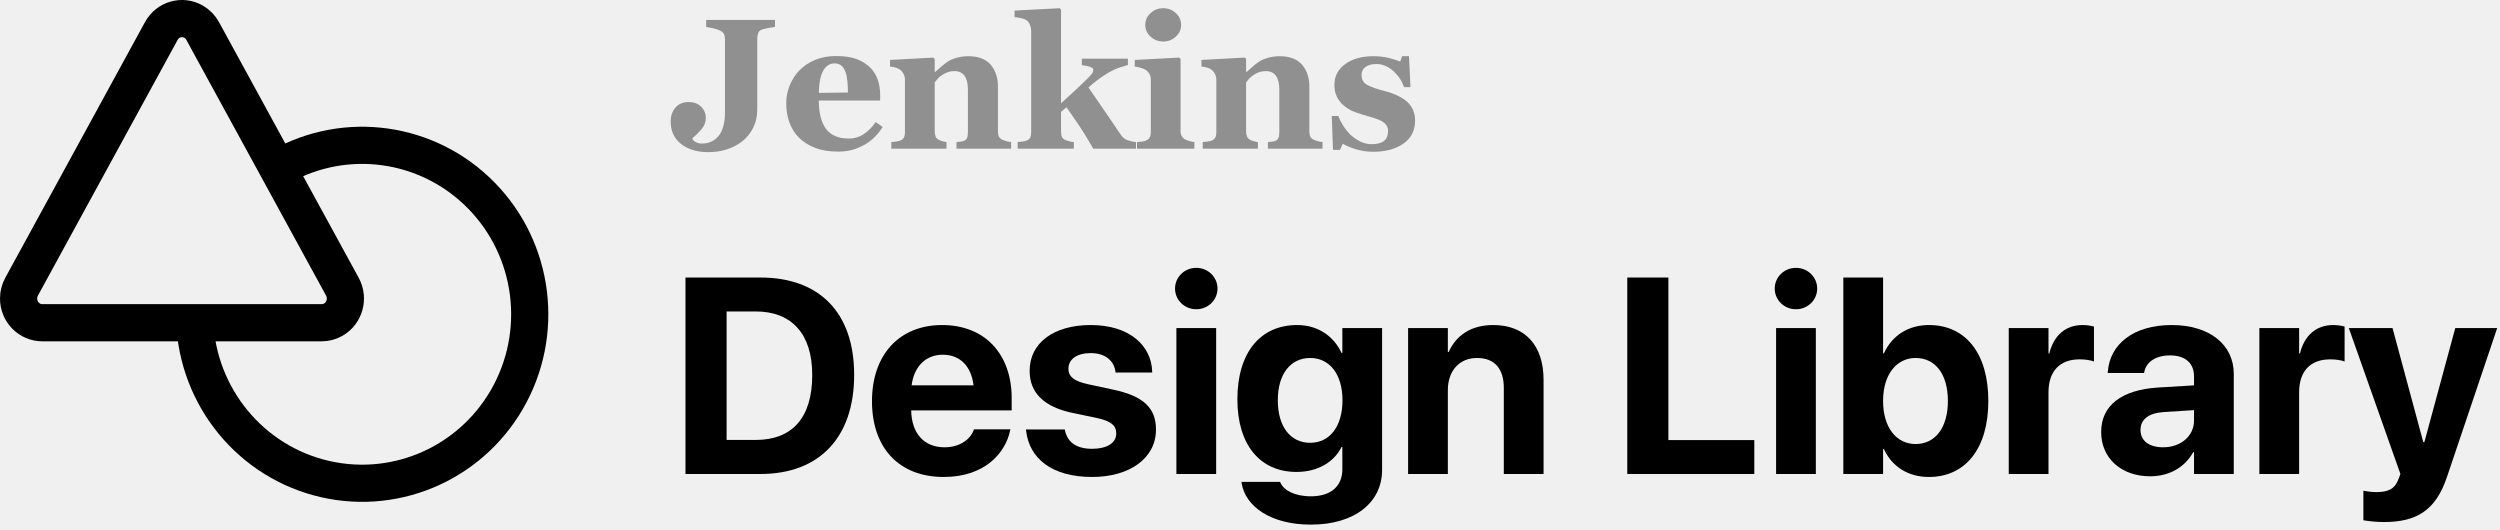
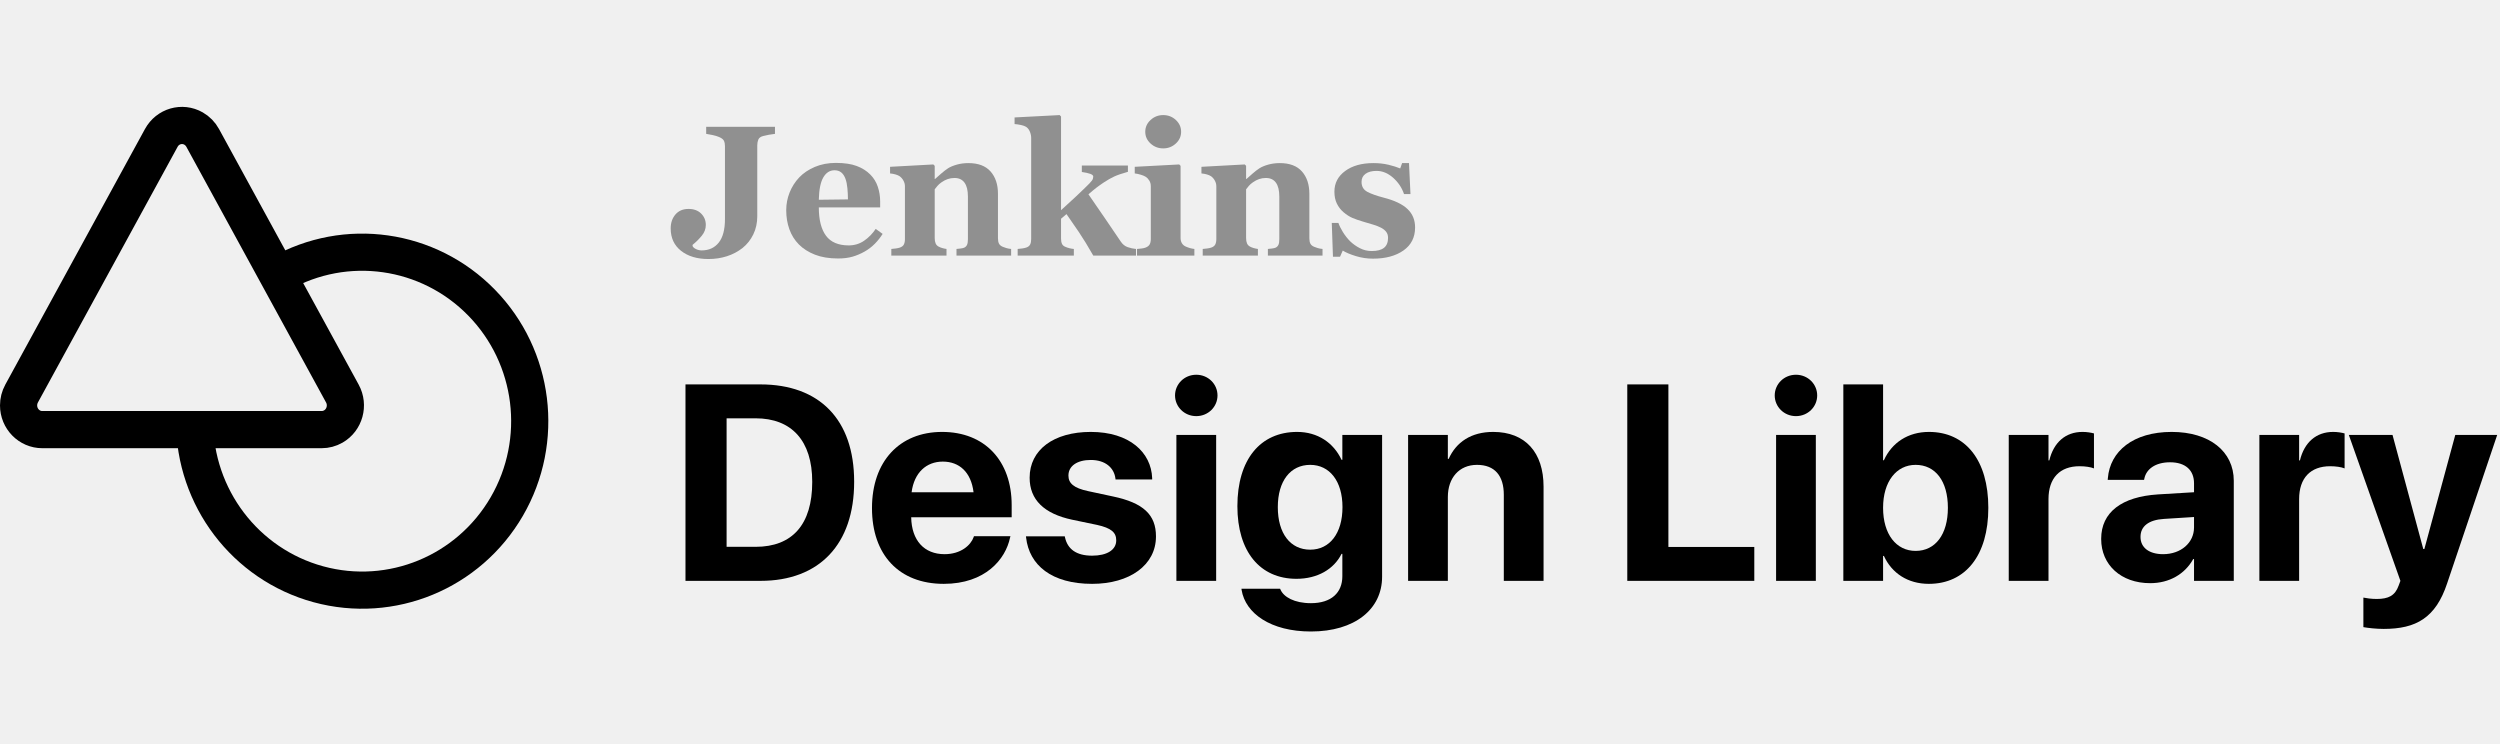
- <svg xmlns="http://www.w3.org/2000/svg" width="269px" height="57px" viewBox="0 0 269 57" version="1.1">
+ <svg xmlns="http://www.w3.org/2000/svg" width="269px" height="80px" viewBox="0 0 269 57" version="1.1">
  <g stroke="none" stroke-width="1" fill="none" fill-rule="evenodd">
    <g transform="translate(2, 0.882812)">
      <g class="text" opacity="0.4" transform="translate(70.16602, 0)" fill="#000000" fill-rule="nonzero">
        <path d="M11.221,2.021 C10.96,2.054 10.739,2.087 10.557,2.119 C10.374,2.152 10.169,2.197 9.941,2.256 C9.674,2.327 9.504,2.454 9.429,2.637 C9.354,2.819 9.316,3.027 9.316,3.262 L9.316,10.898 C9.316,11.602 9.175,12.246 8.892,12.832 C8.608,13.418 8.219,13.91 7.725,14.307 C7.223,14.697 6.663,14.992 6.045,15.19 C5.426,15.389 4.766,15.488 4.062,15.488 C2.845,15.488 1.864,15.195 1.118,14.609 C0.373,14.023 0,13.219 0,12.197 C0,11.592 0.171,11.09 0.513,10.693 C0.854,10.296 1.325,10.098 1.924,10.098 C2.49,10.098 2.941,10.264 3.276,10.596 C3.612,10.928 3.779,11.338 3.779,11.826 C3.779,12.243 3.634,12.629 3.345,12.983 C3.055,13.338 2.725,13.665 2.354,13.965 L2.354,14.092 C2.412,14.222 2.539,14.333 2.734,14.424 C2.93,14.515 3.128,14.561 3.33,14.561 C4.111,14.561 4.725,14.281 5.171,13.721 C5.617,13.161 5.84,12.314 5.84,11.182 L5.84,3.359 C5.84,3.125 5.804,2.93 5.732,2.773 C5.661,2.617 5.488,2.48 5.215,2.363 C5.02,2.279 4.784,2.207 4.507,2.148 C4.23,2.09 4.001,2.048 3.818,2.021 L3.818,1.26 L11.221,1.26 L11.221,2.021 Z" />
        <path d="M22.803,12.783 C22.575,13.154 22.3,13.504 21.978,13.833 C21.655,14.162 21.289,14.443 20.879,14.678 C20.443,14.925 20.002,15.112 19.556,15.239 C19.11,15.366 18.597,15.43 18.018,15.43 C17.054,15.43 16.222,15.293 15.522,15.02 C14.823,14.746 14.245,14.378 13.789,13.916 C13.333,13.454 12.993,12.909 12.769,12.28 C12.544,11.652 12.432,10.97 12.432,10.234 C12.432,9.57 12.554,8.934 12.798,8.325 C13.042,7.716 13.389,7.174 13.838,6.699 C14.281,6.237 14.839,5.863 15.513,5.576 C16.187,5.29 16.94,5.146 17.773,5.146 C18.685,5.146 19.434,5.257 20.02,5.479 C20.605,5.7 21.09,6.006 21.475,6.396 C21.846,6.768 22.116,7.205 22.285,7.71 C22.454,8.215 22.539,8.743 22.539,9.297 L22.539,9.932 L15.938,9.932 C15.938,11.266 16.195,12.282 16.709,12.979 C17.223,13.675 18.04,14.023 19.16,14.023 C19.772,14.023 20.322,13.856 20.811,13.521 C21.299,13.185 21.715,12.76 22.061,12.246 L22.803,12.783 Z M19.072,9.072 C19.072,8.682 19.053,8.281 19.014,7.871 C18.975,7.461 18.906,7.126 18.809,6.865 C18.698,6.559 18.547,6.328 18.354,6.172 C18.162,6.016 17.92,5.938 17.627,5.938 C17.126,5.938 16.725,6.191 16.426,6.699 C16.126,7.207 15.964,8.011 15.938,9.111 L19.072,9.072 Z" />
        <path d="M36.631,15.117 L30.752,15.117 L30.752,14.404 C30.876,14.391 31.025,14.375 31.201,14.355 C31.377,14.336 31.51,14.303 31.602,14.258 C31.738,14.186 31.836,14.082 31.895,13.945 C31.953,13.809 31.982,13.607 31.982,13.34 L31.982,8.77 C31.982,8.105 31.86,7.606 31.616,7.271 C31.372,6.935 31.012,6.768 30.537,6.768 C30.277,6.768 30.034,6.807 29.81,6.885 C29.585,6.963 29.365,7.077 29.15,7.227 C28.962,7.357 28.81,7.49 28.696,7.627 C28.582,7.764 28.486,7.884 28.408,7.988 L28.408,13.232 C28.408,13.46 28.441,13.651 28.506,13.804 C28.571,13.957 28.678,14.072 28.828,14.15 C28.932,14.209 29.062,14.261 29.219,14.307 C29.375,14.352 29.528,14.385 29.678,14.404 L29.678,15.117 L23.74,15.117 L23.74,14.404 C23.903,14.391 24.067,14.373 24.233,14.351 C24.399,14.328 24.541,14.297 24.658,14.258 C24.867,14.186 25.01,14.076 25.088,13.926 C25.166,13.776 25.205,13.581 25.205,13.34 L25.205,7.656 C25.205,7.454 25.153,7.256 25.049,7.061 C24.945,6.865 24.808,6.706 24.639,6.582 C24.521,6.504 24.373,6.439 24.194,6.387 C24.015,6.335 23.818,6.299 23.604,6.279 L23.604,5.566 L28.262,5.312 L28.408,5.459 L28.408,6.875 L28.447,6.875 C28.63,6.712 28.851,6.517 29.111,6.289 C29.372,6.061 29.613,5.876 29.834,5.732 C30.075,5.576 30.391,5.443 30.781,5.332 C31.172,5.221 31.589,5.166 32.031,5.166 C33.092,5.166 33.888,5.467 34.419,6.069 C34.95,6.672 35.215,7.471 35.215,8.467 L35.215,13.252 C35.215,13.493 35.251,13.685 35.322,13.828 C35.394,13.971 35.527,14.085 35.723,14.17 C35.827,14.215 35.955,14.261 36.108,14.307 C36.261,14.352 36.436,14.385 36.631,14.404 L36.631,15.117 Z" />
        <path d="M50.068,15.117 L45.469,15.117 C44.902,14.121 44.385,13.276 43.916,12.583 C43.447,11.89 43.005,11.247 42.588,10.654 L42.002,11.152 L42.002,13.281 C42.002,13.516 42.036,13.708 42.104,13.857 C42.173,14.007 42.305,14.118 42.5,14.189 C42.617,14.242 42.754,14.287 42.91,14.326 C43.066,14.365 43.223,14.391 43.379,14.404 L43.379,15.117 L37.334,15.117 L37.334,14.404 C37.497,14.391 37.66,14.373 37.822,14.351 C37.985,14.328 38.128,14.297 38.252,14.258 C38.46,14.186 38.602,14.076 38.677,13.926 C38.752,13.776 38.789,13.581 38.789,13.34 L38.789,2.451 C38.789,2.236 38.742,2.013 38.647,1.782 C38.553,1.551 38.415,1.377 38.232,1.26 C38.109,1.182 37.923,1.117 37.676,1.064 C37.428,1.012 37.204,0.98 37.002,0.967 L37.002,0.254 L41.855,0 L42.002,0.156 L42.002,10.234 C42.484,9.805 43.026,9.307 43.628,8.74 C44.23,8.174 44.714,7.705 45.078,7.334 C45.293,7.113 45.412,6.945 45.435,6.831 C45.457,6.717 45.469,6.647 45.469,6.621 C45.469,6.504 45.366,6.406 45.161,6.328 C44.956,6.25 44.648,6.182 44.238,6.123 L44.238,5.43 L49.199,5.43 L49.199,6.104 C48.548,6.286 48.052,6.457 47.71,6.616 C47.368,6.776 46.995,6.989 46.592,7.256 C46.325,7.432 46.066,7.616 45.815,7.808 C45.565,8 45.277,8.239 44.951,8.525 C45.589,9.45 46.178,10.306 46.719,11.094 C47.259,11.882 47.826,12.715 48.418,13.594 C48.62,13.9 48.87,14.105 49.17,14.209 C49.469,14.313 49.769,14.378 50.068,14.404 L50.068,15.117 Z" />
        <path d="M56.348,15.117 L50.176,15.117 L50.176,14.404 C50.345,14.391 50.511,14.375 50.674,14.355 C50.837,14.336 50.977,14.303 51.094,14.258 C51.302,14.18 51.449,14.067 51.533,13.921 C51.618,13.774 51.66,13.581 51.66,13.34 L51.66,7.656 C51.66,7.428 51.608,7.228 51.504,7.056 C51.4,6.883 51.27,6.745 51.113,6.641 C50.996,6.562 50.819,6.488 50.581,6.416 C50.343,6.344 50.127,6.299 49.932,6.279 L49.932,5.566 L54.717,5.312 L54.863,5.459 L54.863,13.213 C54.863,13.441 54.912,13.634 55.01,13.794 C55.107,13.953 55.247,14.072 55.43,14.15 C55.56,14.209 55.703,14.261 55.859,14.307 C56.016,14.352 56.178,14.385 56.348,14.404 L56.348,15.117 Z M54.922,1.797 C54.922,2.292 54.731,2.713 54.351,3.062 C53.97,3.41 53.519,3.584 52.998,3.584 C52.471,3.584 52.017,3.41 51.636,3.062 C51.255,2.713 51.064,2.292 51.064,1.797 C51.064,1.302 51.255,0.879 51.636,0.527 C52.017,0.176 52.471,0 52.998,0 C53.525,0 53.978,0.176 54.355,0.527 C54.733,0.879 54.922,1.302 54.922,1.797 Z" />
        <path d="M70.137,15.117 L64.258,15.117 L64.258,14.404 C64.382,14.391 64.531,14.375 64.707,14.355 C64.883,14.336 65.016,14.303 65.107,14.258 C65.244,14.186 65.342,14.082 65.4,13.945 C65.459,13.809 65.488,13.607 65.488,13.34 L65.488,8.77 C65.488,8.105 65.366,7.606 65.122,7.271 C64.878,6.935 64.518,6.768 64.043,6.768 C63.783,6.768 63.54,6.807 63.315,6.885 C63.091,6.963 62.871,7.077 62.656,7.227 C62.467,7.357 62.316,7.49 62.202,7.627 C62.088,7.764 61.992,7.884 61.914,7.988 L61.914,13.232 C61.914,13.46 61.947,13.651 62.012,13.804 C62.077,13.957 62.184,14.072 62.334,14.15 C62.438,14.209 62.568,14.261 62.725,14.307 C62.881,14.352 63.034,14.385 63.184,14.404 L63.184,15.117 L57.246,15.117 L57.246,14.404 C57.409,14.391 57.573,14.373 57.739,14.351 C57.905,14.328 58.047,14.297 58.164,14.258 C58.372,14.186 58.516,14.076 58.594,13.926 C58.672,13.776 58.711,13.581 58.711,13.34 L58.711,7.656 C58.711,7.454 58.659,7.256 58.555,7.061 C58.451,6.865 58.314,6.706 58.145,6.582 C58.027,6.504 57.879,6.439 57.7,6.387 C57.521,6.335 57.324,6.299 57.109,6.279 L57.109,5.566 L61.768,5.312 L61.914,5.459 L61.914,6.875 L61.953,6.875 C62.135,6.712 62.357,6.517 62.617,6.289 C62.878,6.061 63.118,5.876 63.34,5.732 C63.581,5.576 63.896,5.443 64.287,5.332 C64.678,5.221 65.094,5.166 65.537,5.166 C66.598,5.166 67.394,5.467 67.925,6.069 C68.455,6.672 68.721,7.471 68.721,8.467 L68.721,13.252 C68.721,13.493 68.757,13.685 68.828,13.828 C68.9,13.971 69.033,14.085 69.229,14.17 C69.333,14.215 69.461,14.261 69.614,14.307 C69.767,14.352 69.941,14.385 70.137,14.404 L70.137,15.117 Z" />
        <path d="M75.566,15.449 C74.935,15.449 74.318,15.356 73.716,15.171 C73.114,14.985 72.646,14.788 72.314,14.58 L72.021,15.244 L71.26,15.244 L71.133,11.602 L71.846,11.602 C71.943,11.895 72.106,12.225 72.334,12.593 C72.562,12.961 72.822,13.291 73.115,13.584 C73.421,13.877 73.771,14.124 74.165,14.326 C74.559,14.528 74.98,14.629 75.43,14.629 C76.022,14.629 76.463,14.513 76.753,14.282 C77.043,14.051 77.188,13.695 77.188,13.213 C77.188,12.952 77.122,12.738 76.992,12.568 C76.862,12.399 76.683,12.253 76.455,12.129 C76.201,11.999 75.923,11.888 75.62,11.797 C75.317,11.706 74.945,11.595 74.502,11.465 C74.059,11.335 73.68,11.203 73.364,11.069 C73.049,10.936 72.721,10.726 72.383,10.439 C72.09,10.186 71.855,9.88 71.68,9.521 C71.504,9.163 71.416,8.737 71.416,8.242 C71.416,7.324 71.802,6.582 72.573,6.016 C73.345,5.449 74.355,5.166 75.605,5.166 C76.198,5.166 76.743,5.226 77.241,5.347 C77.739,5.467 78.158,5.599 78.496,5.742 L78.701,5.166 L79.443,5.166 L79.6,8.496 L78.906,8.496 C78.678,7.819 78.288,7.235 77.734,6.743 C77.181,6.252 76.585,6.006 75.947,6.006 C75.446,6.006 75.052,6.11 74.766,6.318 C74.479,6.527 74.336,6.816 74.336,7.188 C74.336,7.682 74.546,8.04 74.966,8.262 C75.386,8.483 75.973,8.691 76.729,8.887 C77.894,9.186 78.747,9.595 79.287,10.112 C79.827,10.63 80.098,11.289 80.098,12.09 C80.098,13.158 79.679,13.984 78.843,14.57 C78.006,15.156 76.914,15.449 75.566,15.449 Z" />
      </g>
      <g class="text" transform="translate(71.75781, 27.93945)" fill="#000000" fill-rule="nonzero">
        <path d="M0,22.178 L8.071,22.178 C14.414,22.178 18.149,18.237 18.149,11.528 L18.149,11.499 C18.149,4.805 14.399,1.04 8.071,1.04 L0,1.04 L0,22.178 Z M4.424,18.516 L4.424,4.688 L7.544,4.688 C11.426,4.688 13.638,7.104 13.638,11.514 L13.638,11.543 C13.638,16.113 11.499,18.516 7.544,18.516 L4.424,18.516 Z" />
        <path d="M27.788,22.5 C32.271,22.5 34.438,19.849 34.922,17.534 L34.966,17.373 L31.04,17.373 L31.011,17.461 C30.703,18.34 29.634,19.307 27.876,19.307 C25.693,19.307 24.331,17.842 24.287,15.337 L35.098,15.337 L35.098,14.019 C35.098,9.272 32.212,6.152 27.612,6.152 C23.013,6.152 20.068,9.346 20.068,14.341 L20.068,14.355 C20.068,19.38 22.983,22.5 27.788,22.5 Z M27.686,9.346 C29.458,9.346 30.732,10.474 30.996,12.642 L24.331,12.642 C24.609,10.518 25.928,9.346 27.686,9.346 Z" />
        <path d="M43.755,22.5 C47.798,22.5 50.625,20.479 50.625,17.402 L50.625,17.388 C50.625,15.073 49.277,13.784 45.996,13.096 L43.33,12.524 C41.748,12.188 41.206,11.66 41.206,10.854 L41.206,10.84 C41.206,9.829 42.129,9.17 43.608,9.17 C45.19,9.17 46.113,10.02 46.26,11.147 L46.274,11.265 L50.215,11.265 L50.215,11.118 C50.112,8.364 47.783,6.152 43.608,6.152 C39.609,6.152 37.031,8.086 37.031,11.074 L37.031,11.089 C37.031,13.433 38.569,14.956 41.616,15.601 L44.282,16.157 C45.82,16.494 46.348,16.978 46.348,17.812 L46.348,17.827 C46.348,18.838 45.366,19.468 43.755,19.468 C42.041,19.468 41.118,18.75 40.84,17.52 L40.811,17.388 L36.636,17.388 L36.65,17.52 C36.987,20.493 39.404,22.5 43.755,22.5 Z" />
        <path d="M54.961,4.453 C56.25,4.453 57.246,3.442 57.246,2.227 C57.246,1.011 56.25,0 54.961,0 C53.672,0 52.676,1.011 52.676,2.227 C52.676,3.442 53.672,4.453 54.961,4.453 Z M52.822,22.178 L57.1,22.178 L57.1,6.475 L52.822,6.475 L52.822,22.178 Z" />
        <path d="M67.295,27.627 C72.012,27.627 74.956,25.239 74.956,21.738 L74.956,6.475 L70.679,6.475 L70.679,9.155 L70.591,9.155 C69.741,7.324 68.027,6.152 65.815,6.152 C61.846,6.152 59.385,9.126 59.385,14.136 L59.385,14.15 C59.385,19.028 61.816,21.958 65.742,21.958 C68.013,21.958 69.771,20.918 70.591,19.277 L70.679,19.277 L70.679,21.68 C70.679,23.438 69.507,24.58 67.295,24.58 C65.508,24.58 64.365,23.906 64.028,23.13 L63.984,23.027 L59.824,23.027 L59.839,23.159 C60.249,25.679 62.974,27.627 67.295,27.627 Z M67.222,18.823 C65.083,18.823 63.735,17.08 63.735,14.253 L63.735,14.238 C63.735,11.426 65.098,9.697 67.222,9.697 C69.302,9.697 70.693,11.44 70.693,14.238 L70.693,14.253 C70.693,17.065 69.316,18.823 67.222,18.823 Z" />
        <path d="M77.754,22.178 L82.031,22.178 L82.031,13.154 C82.031,11.104 83.247,9.697 85.166,9.697 C87.085,9.697 88.052,10.869 88.052,12.92 L88.052,22.178 L92.329,22.178 L92.329,12.041 C92.329,8.364 90.366,6.152 86.909,6.152 C84.536,6.152 82.925,7.251 82.119,9.053 L82.031,9.053 L82.031,6.475 L77.754,6.475 L77.754,22.178 Z" />
        <polygon points="101.338 22.178 115.005 22.178 115.005 18.53 105.762 18.53 105.762 1.04 101.338 1.04" />
        <path d="M119.487,4.453 C120.776,4.453 121.772,3.442 121.772,2.227 C121.772,1.011 120.776,0 119.487,0 C118.198,0 117.202,1.011 117.202,2.227 C117.202,3.442 118.198,4.453 119.487,4.453 Z M117.349,22.178 L121.626,22.178 L121.626,6.475 L117.349,6.475 L117.349,22.178 Z" />
        <path d="M133.784,22.5 C137.739,22.5 140.186,19.424 140.186,14.326 L140.186,14.312 C140.186,9.199 137.739,6.152 133.799,6.152 C131.558,6.152 129.814,7.295 128.95,9.199 L128.862,9.199 L128.862,1.04 L124.585,1.04 L124.585,22.178 L128.862,22.178 L128.862,19.497 L128.95,19.497 C129.8,21.357 131.528,22.5 133.784,22.5 Z M132.363,18.955 C130.283,18.955 128.862,17.168 128.862,14.326 L128.862,14.312 C128.862,11.484 130.298,9.697 132.363,9.697 C134.487,9.697 135.835,11.44 135.835,14.312 L135.835,14.326 C135.835,17.183 134.487,18.955 132.363,18.955 Z" />
        <path d="M142.383,22.178 L146.66,22.178 L146.66,13.389 C146.66,11.104 147.891,9.844 150,9.844 C150.615,9.844 151.201,9.932 151.553,10.078 L151.553,6.313 C151.23,6.226 150.791,6.152 150.322,6.152 C148.491,6.152 147.217,7.28 146.748,9.214 L146.66,9.214 L146.66,6.475 L142.383,6.475 L142.383,22.178 Z" />
        <path d="M157.603,22.427 C159.668,22.427 161.338,21.445 162.231,19.834 L162.319,19.834 L162.319,22.178 L166.597,22.178 L166.597,11.411 C166.597,8.247 163.975,6.152 159.917,6.152 C155.771,6.152 153.281,8.232 153.047,11.133 L153.032,11.309 L156.943,11.309 L156.973,11.177 C157.178,10.166 158.145,9.419 159.741,9.419 C161.411,9.419 162.319,10.283 162.319,11.675 L162.319,12.642 L158.438,12.876 C154.541,13.125 152.329,14.795 152.329,17.651 L152.329,17.681 C152.329,20.449 154.453,22.427 157.603,22.427 Z M156.562,17.461 L156.562,17.432 C156.562,16.318 157.427,15.615 159.082,15.513 L162.319,15.308 L162.319,16.436 C162.319,18.076 160.913,19.307 158.994,19.307 C157.515,19.307 156.562,18.618 156.562,17.461 Z" />
        <path d="M169.351,22.178 L173.628,22.178 L173.628,13.389 C173.628,11.104 174.858,9.844 176.968,9.844 C177.583,9.844 178.169,9.932 178.521,10.078 L178.521,6.313 C178.198,6.226 177.759,6.152 177.29,6.152 C175.459,6.152 174.185,7.28 173.716,9.214 L173.628,9.214 L173.628,6.475 L169.351,6.475 L169.351,22.178 Z" />
        <path d="M182.725,27.349 C186.211,27.349 188.32,26.162 189.551,22.456 L194.941,6.475 L190.43,6.475 L187.104,18.75 L186.987,18.75 L183.677,6.475 L178.975,6.475 L184.526,22.178 L184.336,22.69 C183.955,23.76 183.252,24.126 181.978,24.126 C181.348,24.126 180.85,24.038 180.542,23.979 L180.542,27.158 C181.04,27.246 181.89,27.349 182.725,27.349 Z" />
      </g>
      <path class="figures" d="M32.614,33.844 L2.55,33.844 C1.142,33.844 0,32.677 0,31.237 C0,30.791 0.112,30.353 0.324,29.965 L15.356,2.453 C16.043,1.196 17.596,0.746 18.826,1.449 C19.237,1.684 19.577,2.032 19.807,2.453 L34.84,29.965 C35.526,31.222 35.087,32.811 33.858,33.513 C33.477,33.73 33.049,33.844 32.614,33.844 Z M28.116,17.095 C35.211,13.065 44.105,14.329 49.818,20.181 C55.531,26.032 56.645,35.017 52.537,42.107 C48.429,49.196 40.117,52.629 32.257,50.484 C24.396,48.34 18.936,41.149 18.934,32.939" stroke="#000000" stroke-width="4" />
    </g>
    <style>
            @media (prefers-color-scheme: dark) {
                .figures {
                    stroke: #ffffff;
                }
                .text {
                    fill: #ffffff;
                }
            }
        </style>
  </g>
</svg>
